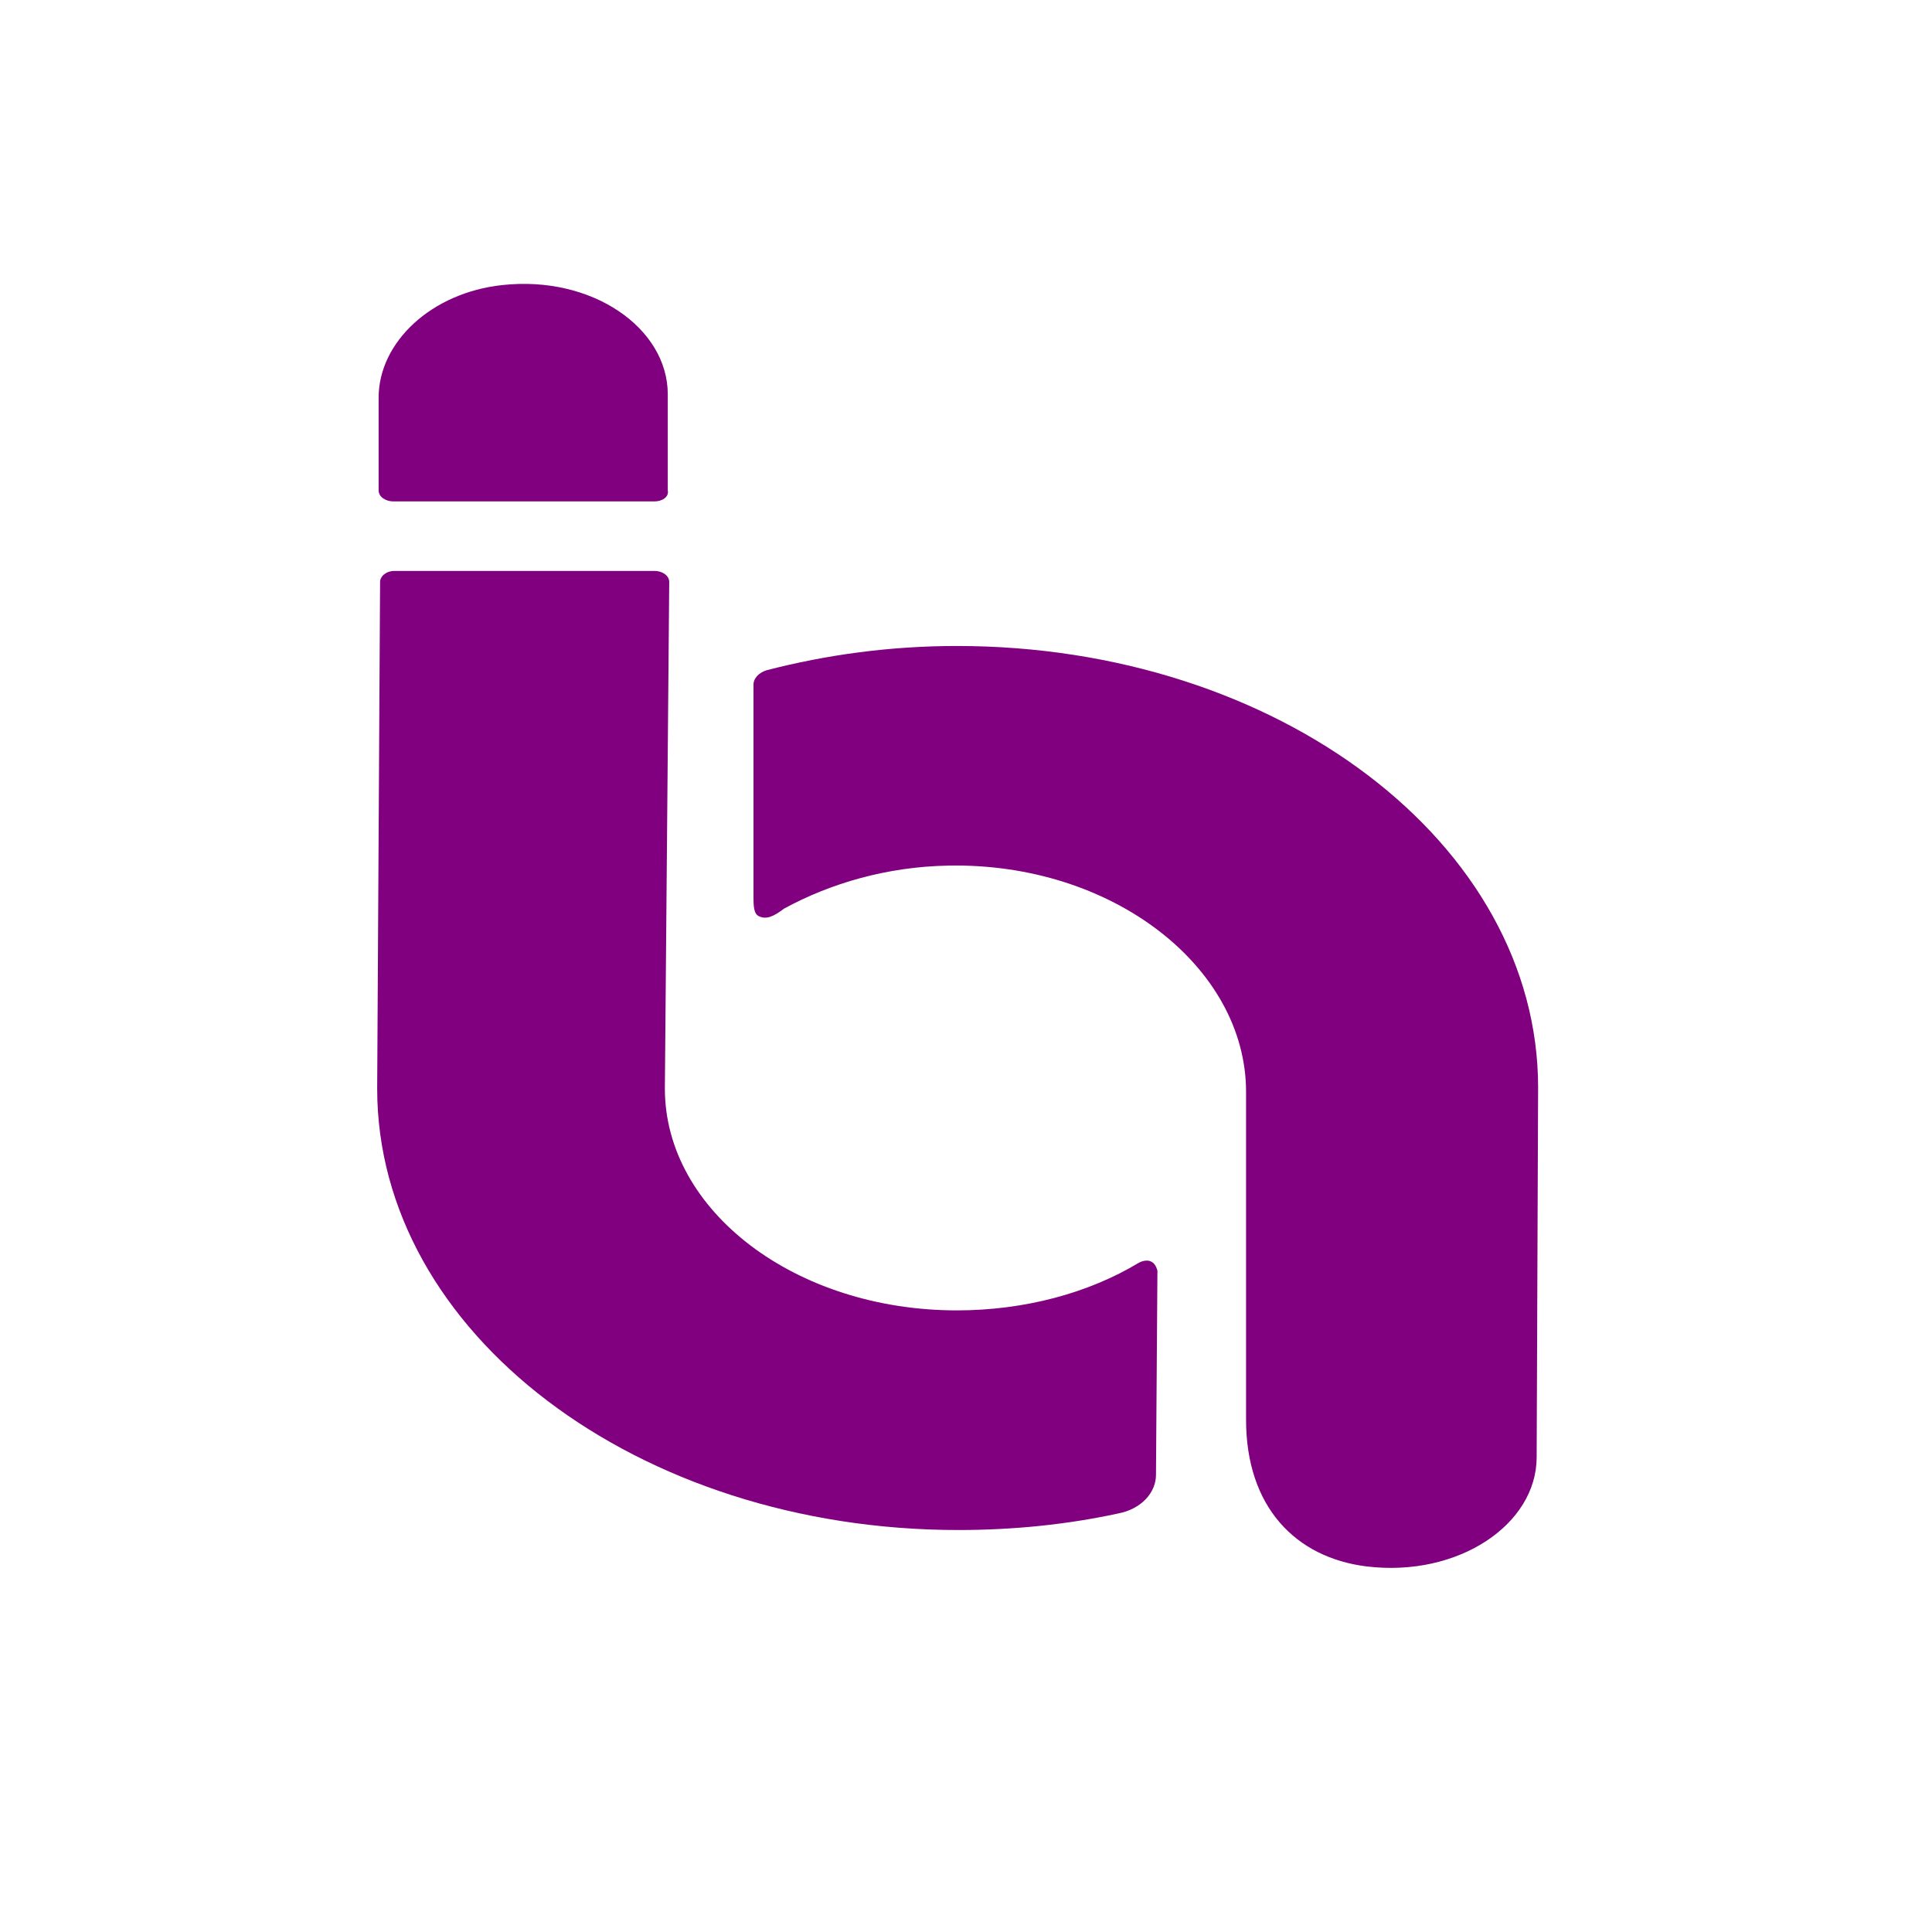
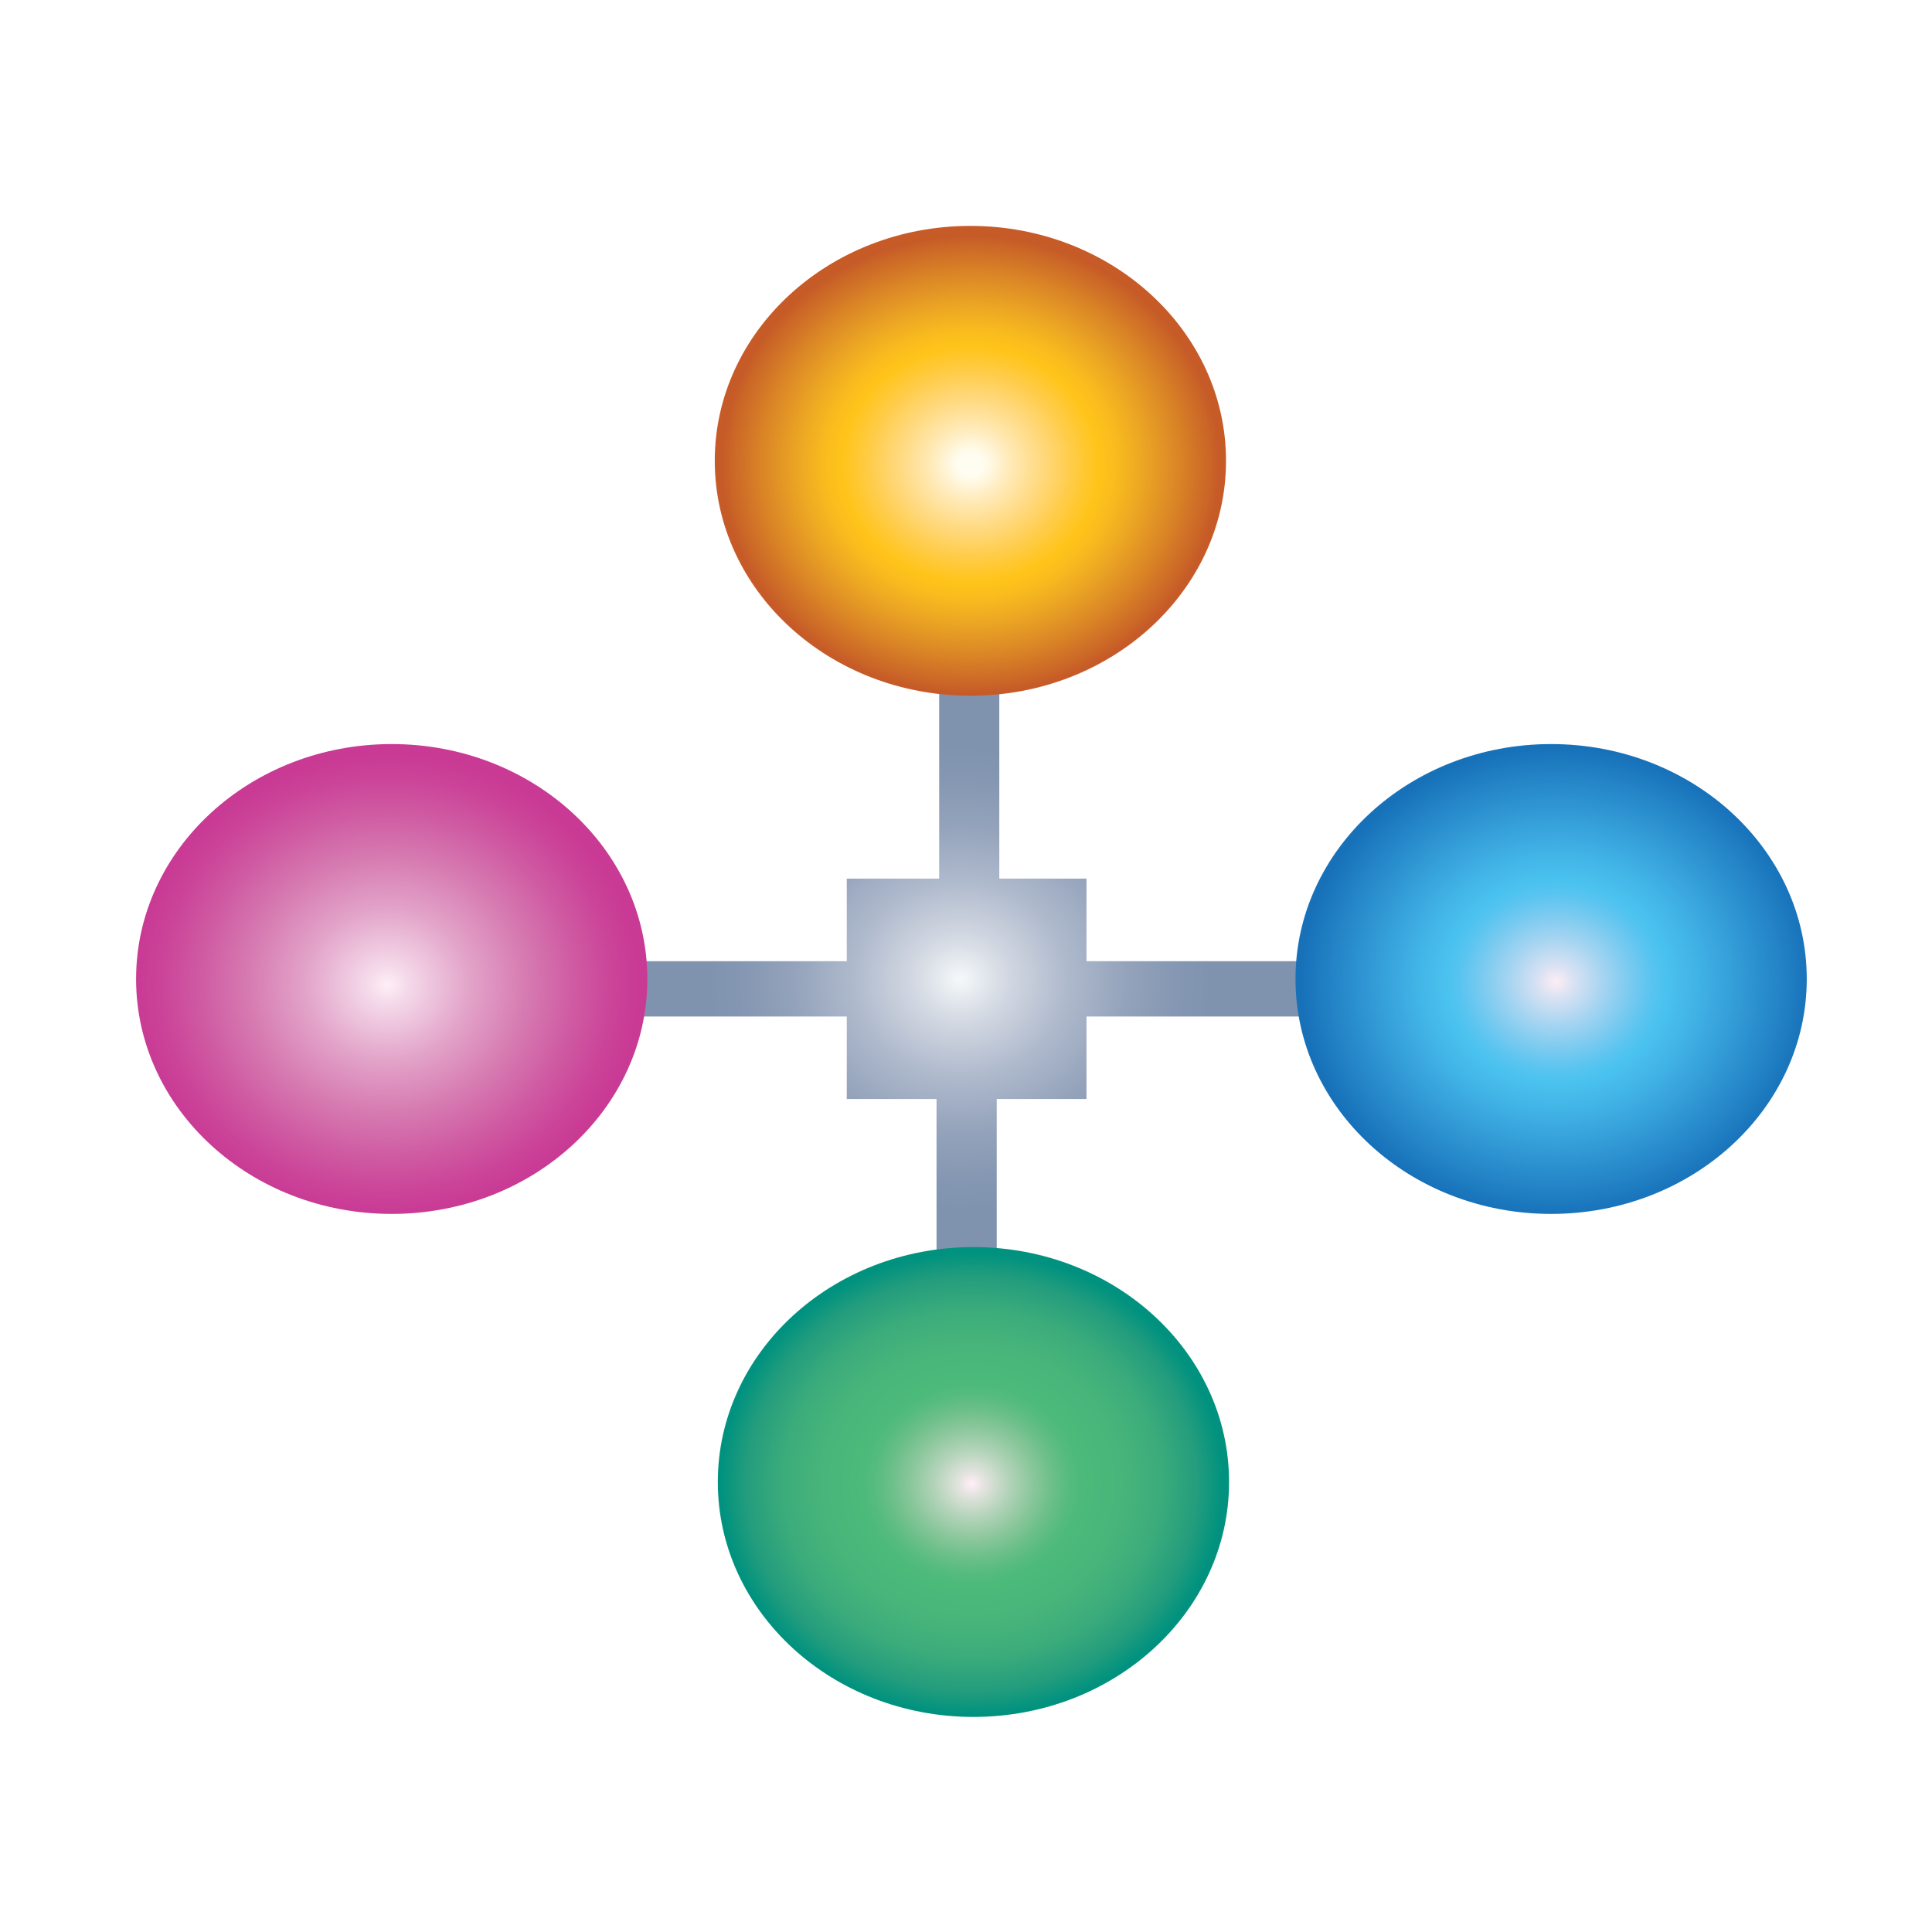
<svg xmlns="http://www.w3.org/2000/svg" width="320" height="320" version="1.1" viewBox="0 0 320 320" id="svg183">
-   <defs id="defs187" />
+   <defs id="defs187">
+     <radialGradient id="SVGID_1_" cx="238.122" cy="246.249" r="92.36" gradientUnits="userSpaceOnUse">
+       <stop offset="8.043184e-03" style="stop-color:#F3F7F9" id="stop20" />
+       <stop offset="0.118" style="stop-color:#D6DBE4" id="stop22" />
+       <stop offset="0.303" style="stop-color:#AEB9CC" id="stop24" />
+       <stop offset="0.469" style="stop-color:#94A3BB" id="stop26" />
+       <stop offset="0.609" style="stop-color:#8597B2" id="stop28" />
+       <stop offset="0.708" style="stop-color:#7F93AF" id="stop30" />
+     </radialGradient>
+     <radialGradient id="SVGID_00000129203836781694822460000006390568805972796814_" cx="240.825" cy="100.774" r="64.569" gradientUnits="userSpaceOnUse" gradientTransform="matrix(0.6374621,0,0,0.5858262,7.214839,17.89133)">
+       <stop offset="0.049" style="stop-color:#FFFDF2" id="stop35" />
+       <stop offset="0.172" style="stop-color:#FFE8B2" id="stop37" />
+       <stop offset="0.295" style="stop-color:#FFD87B" id="stop39" />
+       <stop offset="0.397" style="stop-color:#FFCD4D" id="stop41" />
+       <stop offset="0.474" style="stop-color:#FFC72B" id="stop43" />
+       <stop offset="0.517" style="stop-color:#FFC41A" id="stop45" />
+       <stop offset="0.583" style="stop-color:#F9BC1E" id="stop47" />
+       <stop offset="0.686" style="stop-color:#EDA823" id="stop49" />
+       <stop offset="0.813" style="stop-color:#DD8B26" id="stop51" />
+       <stop offset="0.958" style="stop-color:#CB6727" id="stop53" />
+       <stop offset="1" style="stop-color:#C65B28" id="stop55" />
+     </radialGradient>
+     <radialGradient id="SVGID_00000039815194632815794430000001900237238569290167_" cx="89.307" cy="247.904" r="65.211" gradientUnits="userSpaceOnUse" gradientTransform="matrix(0.6374621,0,0,0.5858262,7.214839,17.89133)">
+       <stop offset="8.043184e-03" style="stop-color:#FDEDF4" id="stop60" />
+       <stop offset="0.089" style="stop-color:#F4D8E9" id="stop62" />
+       <stop offset="0.335" style="stop-color:#E2A2C8" id="stop64" />
+       <stop offset="0.558" style="stop-color:#D67AB1" id="stop66" />
+       <stop offset="0.75" style="stop-color:#CF5AA2" id="stop68" />
+       <stop offset="0.904" style="stop-color:#CB4398" id="stop70" />
+       <stop offset="1" style="stop-color:#C93A95" id="stop72" />
+     </radialGradient>
+     <radialGradient id="SVGID_00000093877177837186022340000015456694378651029406_" cx="392.987" cy="247.065" r="66.366" gradientUnits="userSpaceOnUse" gradientTransform="matrix(0.6374621,0,0,0.5858262,7.214839,17.89133)">
+       <stop offset="0" style="stop-color:#FDEDF4" id="stop77" />
+       <stop offset="0.068" style="stop-color:#DAE2F3" id="stop79" />
+       <stop offset="0.188" style="stop-color:#A4D4F1" id="stop81" />
+       <stop offset="0.293" style="stop-color:#79CAF0" id="stop83" />
+       <stop offset="0.378" style="stop-color:#58C4F0" id="stop85" />
+       <stop offset="0.431" style="stop-color:#4AC2EF" id="stop87" />
+       <stop offset="0.531" style="stop-color:#43B6E8" id="stop89" />
+       <stop offset="0.73" style="stop-color:#3199D5" id="stop91" />
+       <stop offset="1" style="stop-color:#1771B9" id="stop93" />
+     </radialGradient>
+     <radialGradient id="SVGID_00000018926571816506027210000005164006588569812887_" cx="241.165" cy="388.974" r="65.211" gradientUnits="userSpaceOnUse" gradientTransform="matrix(0.6374621,0,0,0.5858262,7.214839,17.89133)">
+       <stop offset="8.043184e-03" style="stop-color:#FDEDF4" id="stop98" />
+       <stop offset="0.052" style="stop-color:#E2E3DE" id="stop100" />
+       <stop offset="0.15" style="stop-color:#B2D3B8" id="stop102" />
+       <stop offset="0.242" style="stop-color:#8BC79C" id="stop104" />
+       <stop offset="0.324" style="stop-color:#6BBF89" id="stop106" />
+       <stop offset="0.393" style="stop-color:#54BB7E" id="stop108" />
+       <stop offset="0.441" style="stop-color:#4BBA7A" id="stop110" />
+       <stop offset="0.595" style="stop-color:#48B57A" id="stop112" />
+       <stop offset="0.747" style="stop-color:#3CAC7B" id="stop114" />
+       <stop offset="0.897" style="stop-color:#249D7D" id="stop116" />
+       <stop offset="1" style="stop-color:#00927F" id="stop118" />
+     </radialGradient>
+   </defs>
  <g stroke-width="28" id="g177" />
-   <g id="Layer_2" style="fill:#800080" transform="matrix(2.406602,0,0,1.828014,-565.6511,-489.4861)">
-     <g id="g147" style="fill:#800080">
-       <path class="st0" d="m 313.4,382.2 c -3.4,2.7 -7.8,4.3 -12.5,4.3 -11.1,0 -20.1,-9 -20.1,-20.1 l 0.3,-45.9 c 0,-0.6 -0.5,-1 -1,-1 h -17.9 c -0.6,0 -1,0.5 -1,1 l -0.2,45.9 c 0,22.1 17.9,40 40,40 3.8,0 7.5,-0.5 11,-1.5 1.6,-0.4 2.6,-1.9 2.6,-3.5 l 0.1,-18.5 c 0,0 -0.1,-0.6 -0.4,-0.8 -0.4,-0.3 -0.9,0.1 -0.9,0.1 z" id="path143" style="fill:#800080" />
-       <path class="st0" d="m 286.9,349 c 0,0.8 0,1.6 0.4,1.8 0.5,0.3 1,0 1.7,-0.7 3.2,-2.3 7.1,-3.8 11.3,-3.9 11.3,-0.3 20.5,9.2 20.5,20.5 v 29.7 c 0,7.9 3.4,12.5 8.3,13.3 6.3,1 11.7,-3.8 11.7,-9.9 l 0.1,-33.5 c 0,-22.1 -17.9,-40 -40,-40 -4.6,0 -9,0.8 -13.1,2.2 -0.5,0.2 -0.9,0.7 -0.9,1.3 z" id="path145" style="fill:#800080" />
-     </g>
-     <path class="st0" d="m 280.1,313.2 h -18 c -0.5,0 -1,-0.4 -1,-1 v -8.4 c 0,-5 3.6,-9.5 8.5,-10.2 6.2,-0.9 11.4,3.9 11.4,9.9 v 8.7 c 0.1,0.6 -0.4,1 -0.9,1 z" id="path149" style="fill:#800080" />
-   </g>
+   <polygon class="st0" points="208.7,280.18 208.7,256.86 143.07,256.86 143.07,241.22 208.7,241.22 208.7,217.87 232.71,217.87 232.71,156.66 248.33,156.66 248.33,217.87 270.98,217.87 270.98,241.22 333.17,241.22 333.17,256.86 270.98,256.86 270.98,280.18 247.66,280.18 247.66,335.83 232.02,335.83 232.02,280.18 " id="polygon33" style="fill:url(#SVGID_1_)" transform="matrix(0.6374621,0,0,0.5858262,7.214839,17.89133)" />
+   <ellipse style="fill:url(#SVGID_00000129203836781694822460000006390568805972796814_);stroke-width:0.611" cx="160.728" cy="76.327" id="circle58" rx="42.34" ry="38.911" />
+   <ellipse style="fill:url(#SVGID_00000039815194632815794430000001900237238569290167_);stroke-width:0.611" cx="64.88" cy="162.151" id="circle75" rx="42.34" ry="38.911" />
+   <ellipse style="fill:url(#SVGID_00000093877177837186022340000015456694378651029406_);stroke-width:0.611" cx="256.915" cy="162.151" id="circle96" rx="42.34" ry="38.911" />
+   <ellipse style="fill:url(#SVGID_00000018926571816506027210000005164006588569812887_);stroke-width:0.611" cx="161.232" cy="245.467" id="circle121" rx="42.34" ry="38.911" />
</svg>
